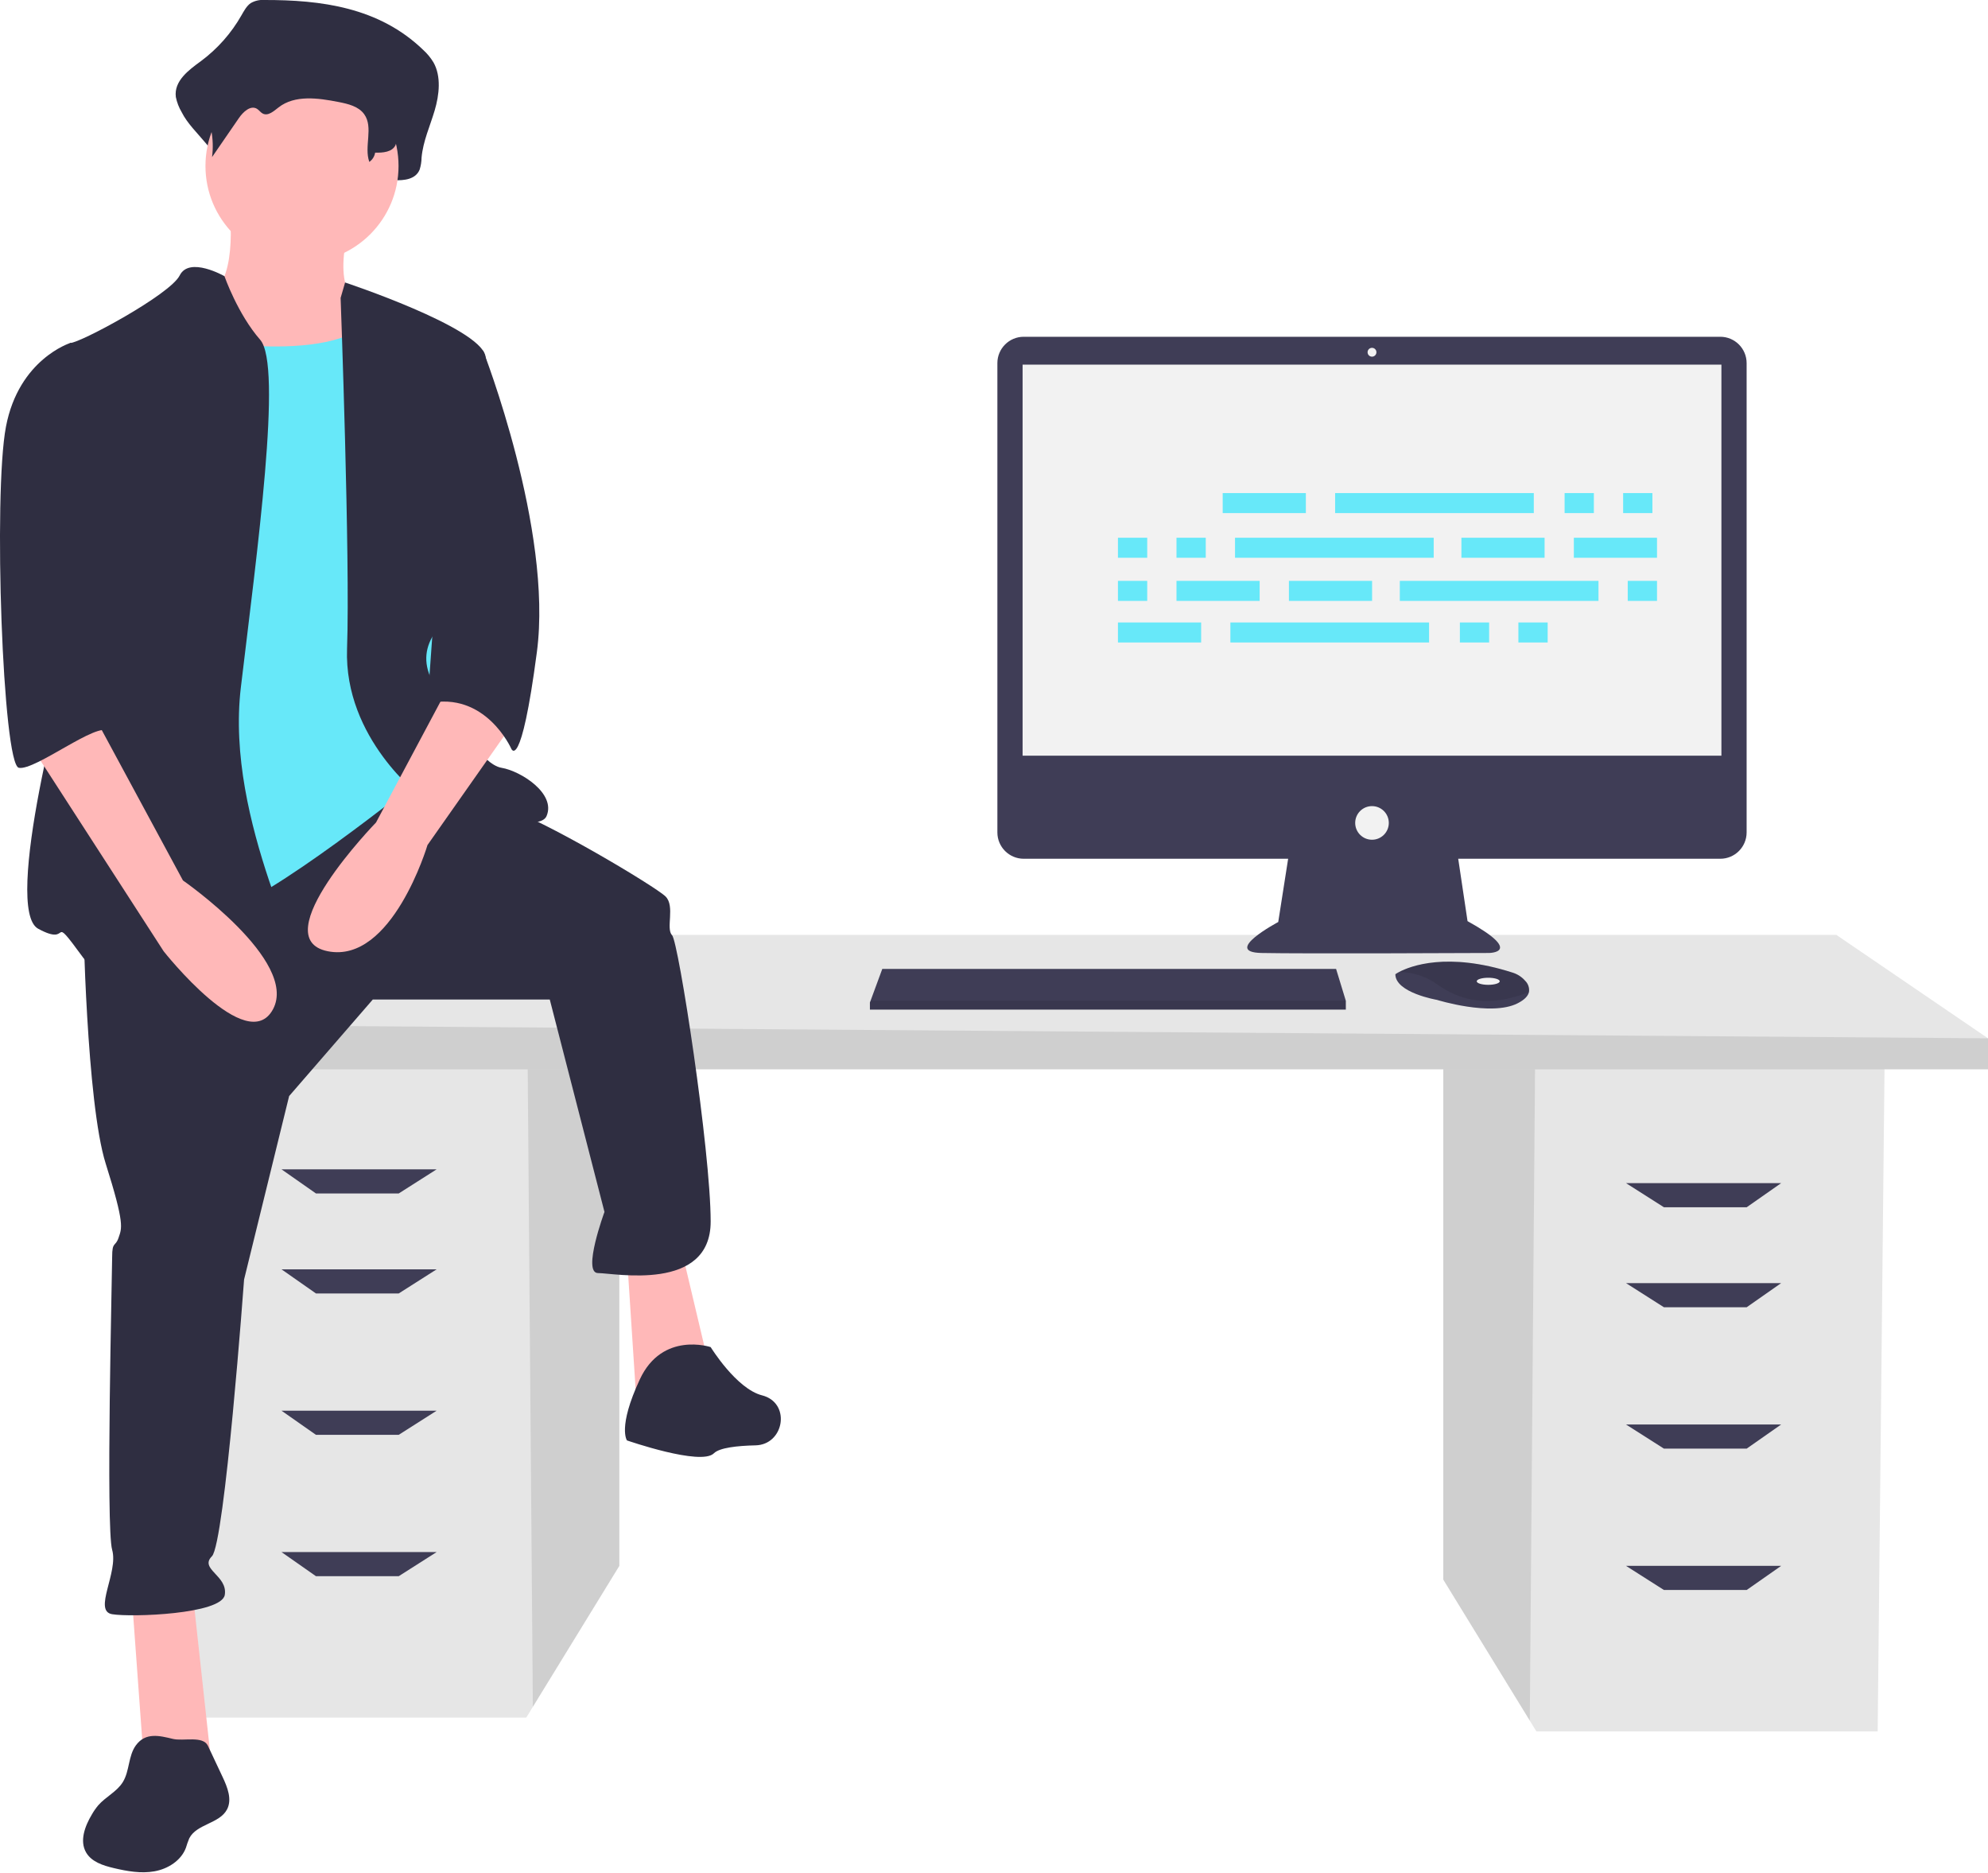
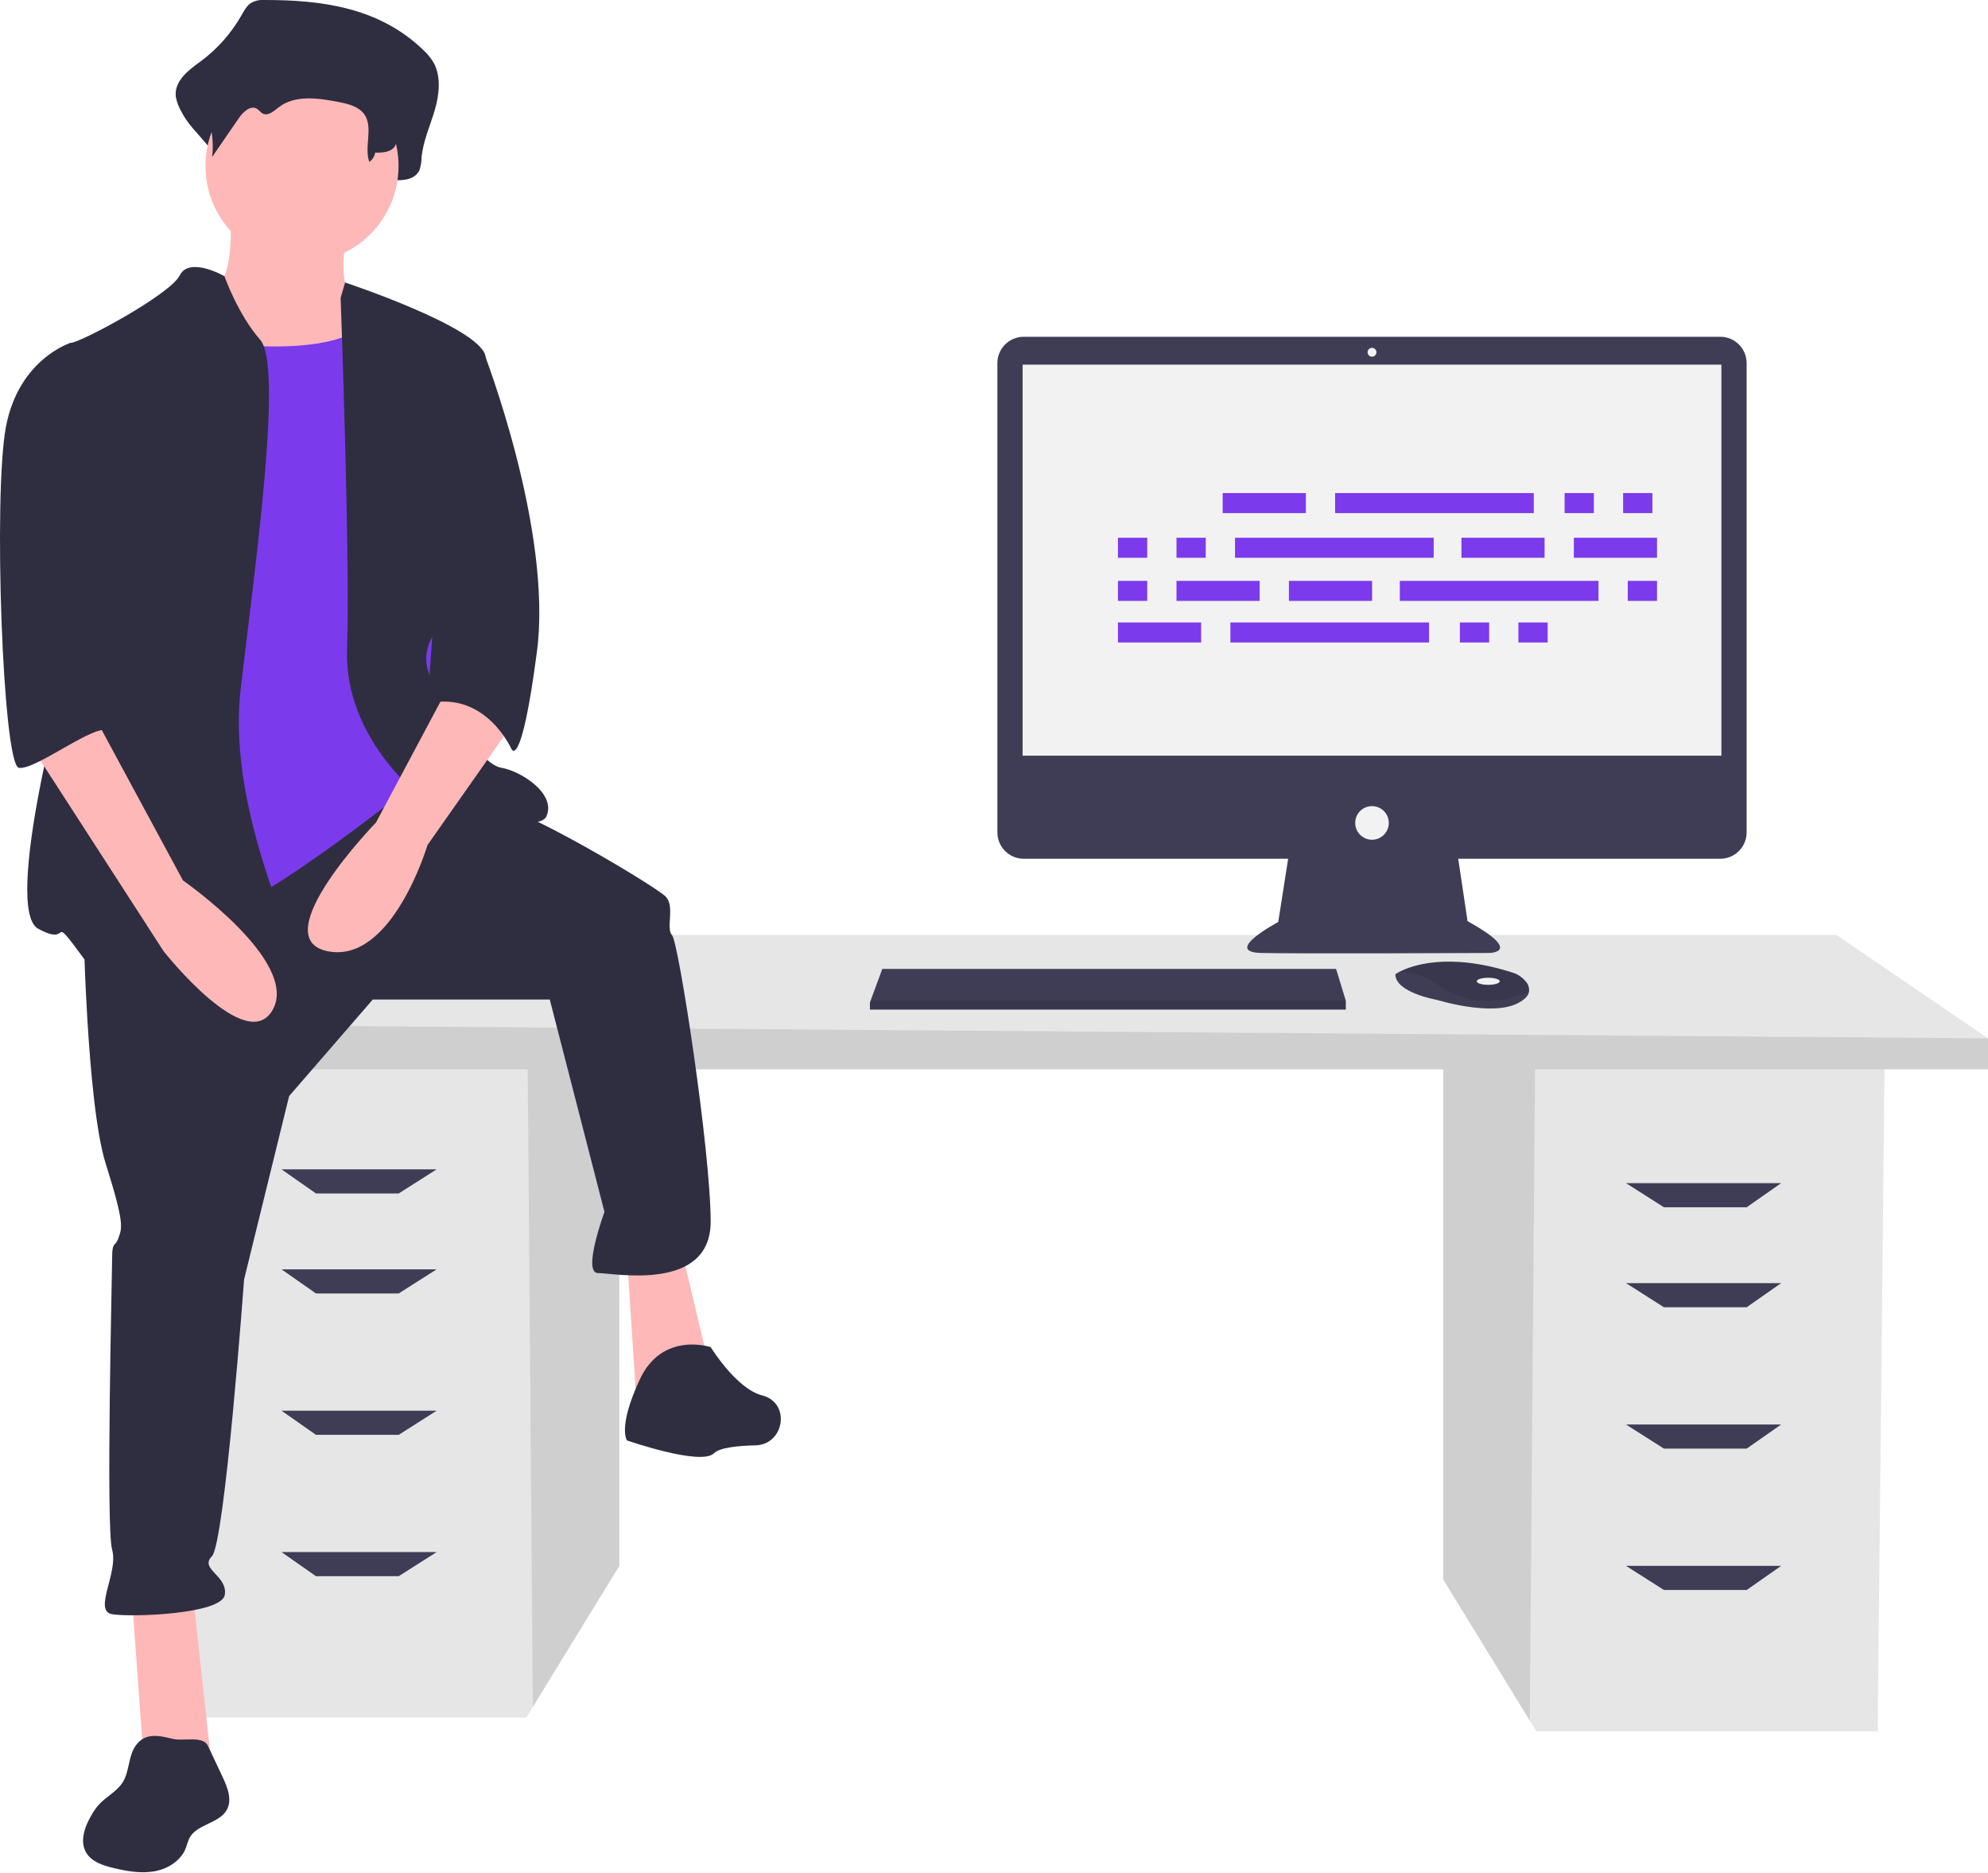
<svg xmlns="http://www.w3.org/2000/svg" data-name="Layer 1" width="711.188" height="669.683" viewBox="0 0 711.188 669.683" style="user-select: auto;">
  <polygon points="516.326 380.018 516.326 565.013 547.27 615.443 549.625 619.279 671.722 619.279 674.189 380.018 516.326 380.018" fill="#e6e6e6" style="user-select: auto;" />
  <polygon points="516.326 380.018 516.326 565.013 547.27 615.443 549.169 380.018 516.326 380.018" opacity="0.1" style="user-select: auto;" />
  <polygon points="221.566 375.084 221.566 560.08 190.622 610.51 188.267 614.345 66.17 614.345 63.703 375.084 221.566 375.084" fill="#e6e6e6" style="user-select: auto;" />
  <polygon points="221.566 375.084 221.566 560.08 190.622 610.51 188.723 375.084 221.566 375.084" opacity="0.1" style="user-select: auto;" />
  <polygon points="711.188 371.385 711.188 382.484 47.67 382.484 47.67 366.451 109.335 334.385 656.923 334.385 711.188 371.385" fill="#e6e6e6" style="user-select: auto;" />
  <polygon points="711.188 371.385 711.188 382.484 47.67 382.484 47.67 366.451 711.188 371.385" opacity="0.1" style="user-select: auto;" />
  <polygon points="142.635 426.883 113.035 426.883 100.702 418.25 156.201 418.25 142.635 426.883" fill="#3f3d56" style="user-select: auto;" />
  <polygon points="142.635 462.649 113.035 462.649 100.702 454.016 156.201 454.016 142.635 462.649" fill="#3f3d56" style="user-select: auto;" />
  <polygon points="142.635 513.215 113.035 513.215 100.702 504.581 156.201 504.581 142.635 513.215" fill="#3f3d56" style="user-select: auto;" />
  <polygon points="142.635 563.78 113.035 563.78 100.702 555.147 156.201 555.147 142.635 563.78" fill="#3f3d56" style="user-select: auto;" />
  <polygon points="595.257 431.816 624.857 431.816 637.19 423.183 581.691 423.183 595.257 431.816" fill="#3f3d56" style="user-select: auto;" />
  <polygon points="595.257 467.582 624.857 467.582 637.19 458.949 581.691 458.949 595.257 467.582" fill="#3f3d56" style="user-select: auto;" />
  <polygon points="595.257 518.148 624.857 518.148 637.19 509.515 581.691 509.515 595.257 518.148" fill="#3f3d56" style="user-select: auto;" />
  <polygon points="595.257 568.713 624.857 568.713 637.19 560.08 581.691 560.08 595.257 568.713" fill="#3f3d56" style="user-select: auto;" />
  <path d="M859.82,235.615H610.634a9.423,9.423,0,0,0-9.424,9.424V412.897a9.423,9.423,0,0,0,9.424,9.424h94.593l-3.544,22.626s-20.253,10.759-6.013,11.076,81.328,0,81.328,0,12.974,0-7.595-11.392l-3.334-22.31h93.75a9.423,9.423,0,0,0,9.424-9.424V245.039A9.423,9.423,0,0,0,859.82,235.615Z" transform="translate(-244.406 -115.1587)" fill="#3f3d56" style="user-select: auto;" />
  <rect x="365.823" y="130.424" width="249.996" height="139.871" fill="#f2f2f2" style="user-select: auto;" />
  <circle cx="490.821" cy="125.994" r="1.582" fill="#f2f2f2" style="user-select: auto;" />
  <circle cx="490.821" cy="294.346" r="6.013" fill="#f2f2f2" style="user-select: auto;" />
  <polygon points="481.452 357.952 481.452 361.117 311.202 361.117 311.202 358.585 311.436 357.952 315.632 346.56 477.971 346.56 481.452 357.952" fill="#3f3d56" style="user-select: auto;" />
  <path d="M791.376,470.013c-.31,1.326-1.481,2.725-4.127,4.047-9.493,4.747-28.797-1.266-28.797-1.266s-14.873-2.532-14.873-9.177a11.866,11.866,0,0,1,1.304-.775c3.991-2.112,17.225-7.322,40.691.221a9.786,9.786,0,0,1,4.46,2.923A4.667,4.667,0,0,1,791.376,470.013Z" transform="translate(-244.406 -115.1587)" fill="#3f3d56" style="user-select: auto;" />
  <path d="M791.376,470.013c-11.62,4.452-21.977,4.785-32.607-2.598a23.343,23.343,0,0,0-13.886-4.573c3.991-2.112,17.225-7.322,40.691.221a9.786,9.786,0,0,1,4.46,2.923A4.667,4.667,0,0,1,791.376,470.013Z" transform="translate(-244.406 -115.1587)" opacity="0.1" style="user-select: auto;" />
  <ellipse cx="532.4" cy="350.99" rx="4.114" ry="1.266" fill="#f2f2f2" style="user-select: auto;" />
  <polygon points="481.452 357.952 481.452 361.117 311.202 361.117 311.202 358.585 311.436 357.952 481.452 357.952" opacity="0.1" style="user-select: auto;" />
  <path d="M339.068,115.159a8.554,8.554,0,0,0-4.961,1.108c-1.476,1.011-2.406,2.782-3.356,4.429a52.986,52.986,0,0,1-14.434,16.305c-4.289,3.142-9.742,7.06-9.008,12.853a17.372,17.372,0,0,0,2.091,5.426c3.957,7.987,14.754,14.159,13.692,23.273,3.931-6.581-1.327-9.835,2.604-16.416,1.872-3.134,5.124-6.672,7.951-4.704.946.659,1.568,1.841,2.553,2.419,2.351,1.38,4.853-1.258,6.934-3.126,7.177-6.443,17.383-4.755,26.314-2.747,4.216.948,8.847,2.191,11.34,6.221,3.277,5.298-3.113,11.02-4.728,17.01a3.264,3.264,0,0,0,3.503,4.062c2.68-.264,5.854-.481,6.013-1.657,3.372.12,7.503-.262,8.947-3.772a14.762,14.762,0,0,0,.693-4.293c.53-5.897,3.033-11.277,4.691-16.89s2.379-12.191-.419-17.167a19.864,19.864,0,0,0-3.666-4.456C379.94,117.67,359.063,115.136,339.068,115.159Z" transform="translate(-244.406 -115.1587)" fill="#2f2e41" style="user-select: auto;" />
  <path d="M326.544,190.064s3.453,28.778-9.209,31.081,11.511,41.441,11.511,41.441l57.557,6.907-13.814-46.045s-9.209-3.453-3.453-26.476S326.544,190.064,326.544,190.064Z" transform="translate(-244.406 -115.1587)" fill="#ffb8b8" style="user-select: auto;" />
  <polygon points="47.028 569.318 51.633 632.631 75.806 632.631 68.9 569.318 47.028 569.318" fill="#ffb8b8" style="user-select: auto;" />
  <polygon points="224.303 449.6 227.756 502.552 254.233 491.041 243.872 447.298 224.303 449.6" fill="#ffb8b8" style="user-select: auto;" />
  <path d="M274.167,442.738s1.151,66.766,8.058,88.637,5.756,23.023,4.605,26.476-2.302,1.151-2.302,6.907-2.302,96.695,0,104.753-6.907,21.872,0,23.023,39.139,0,40.29-6.907-9.209-9.209-4.605-13.814,11.511-98.998,11.511-98.998l16.116-65.615,29.93-34.534H441.082l19.569,75.975s-8.058,21.872-2.302,21.872,40.29,6.907,40.29-18.418S487.127,451.947,484.825,449.645s1.151-10.36-2.302-13.814-43.743-27.627-58.708-32.232S387.857,393.515,387.857,393.515Z" transform="translate(-244.406 -115.1587)" fill="#2f2e41" style="user-select: auto;" />
  <path d="M498.639,596.991s-17.267-5.756-25.325,11.511-4.605,21.872-4.605,21.872,26.476,9.209,31.081,4.605c2.003-2.003,8.365-2.699,14.913-2.846,9.973-.224,12.626-14.333,3.207-17.619q-.421-.147-.853-.255C507.848,611.955,498.639,596.991,498.639,596.991Z" transform="translate(-244.406 -115.1587)" fill="#2f2e41" style="user-select: auto;" />
  <circle cx="108.038" cy="59.365" r="34.534" fill="#ffb8b8" style="user-select: auto;" />
-   <path d="M307.55,235.534s56.406,11.511,70.219-6.907,19.569,51.801,19.569,51.801l6.907,73.673-10.36,40.29s-54.103,43.743-71.37,47.197-43.743,5.756-43.743,5.756,8.058-127.776,8.058-130.078S307.55,235.534,307.55,235.534Z" transform="translate(-244.406 -115.1587)" fill="#67e8f9" style="user-select: auto;" />
+   <path d="M307.55,235.534s56.406,11.511,70.219-6.907,19.569,51.801,19.569,51.801l6.907,73.673-10.36,40.29s-54.103,43.743-71.37,47.197-43.743,5.756-43.743,5.756,8.058-127.776,8.058-130.078S307.55,235.534,307.55,235.534Z" transform="translate(-244.406 -115.1587)" fill="#7c3aed" style="user-select: auto;" />
  <path d="M324.704,213.945s-12.55-7.189-16.003-.282S273.016,237.836,269.562,237.836s6.907,95.544,2.302,107.056S245.389,440.436,258.051,447.343s3.453-6.907,16.116,10.36,74.824,17.267,78.277,10.36-27.627-58.708-21.872-107.056,14.965-115.114,6.907-124.323S324.704,213.945,324.704,213.945Z" transform="translate(-244.406 -115.1587)" fill="#2f2e41" style="user-select: auto;" />
  <path d="M366.258,221.72l1.603-5.518s47.895,15.878,50.198,26.238,1.151,82.882-6.907,88.637-19.569,14.965-11.511,28.778,17.267,28.778,24.174,29.93,19.569,9.209,16.116,17.267-44.894-6.907-44.894-6.907-27.627-20.72-26.476-52.952S366.258,221.72,366.258,221.72Z" transform="translate(-244.406 -115.1587)" fill="#2f2e41" style="user-select: auto;" />
  <path d="M406.548,357.554l-27.627,51.801s-40.29,41.441-17.267,46.045,35.685-37.987,35.685-37.987l29.93-42.592Z" transform="translate(-244.406 -115.1587)" fill="#ffb8b8" style="user-select: auto;" />
  <path d="M340.75,124.195a7.838,7.838,0,0,0-4.039.783,9.413,9.413,0,0,0-2.732,3.131,39.773,39.773,0,0,1-11.75,11.524c-3.491,2.221-7.93,4.99-7.333,9.084a11.359,11.359,0,0,0,1.702,3.835,30.163,30.163,0,0,1,3.665,18.801l9.6-13.954c1.524-2.215,4.171-4.715,6.472-3.324.77.466,1.276,1.301,2.078,1.71,1.914.975,3.95-.889,5.644-2.21,5.842-4.554,14.15-3.361,21.421-1.942,3.432.67,7.202,1.549,9.231,4.397,3.372,4.733-.149,11.572,1.819,17.04a5.023,5.023,0,0,0,2.079-3.317c2.745.085,6.107-.185,7.283-2.666a9.188,9.188,0,0,0,.564-3.034c.432-4.168,2.469-7.971,3.819-11.938s1.937-8.616-.341-12.133a14.681,14.681,0,0,0-2.984-3.149C374.022,125.97,357.027,124.178,340.75,124.195Z" transform="translate(-244.406 -115.1587)" fill="#2f2e41" style="user-select: auto;" />
  <path d="M406.548,237.836l10.725,2.847s24.96,63.919,19.204,107.662-9.209,34.534-9.209,34.534-9.209-20.72-29.93-16.116Z" transform="translate(-244.406 -115.1587)" fill="#2f2e41" style="user-select: auto;" />
  <path d="M293.029,739.422c-2.776,3.772-2.219,9.165-4.678,13.151-2.131,3.455-6.148,5.267-8.814,8.329a22.326,22.326,0,0,0-2.266,3.26c-2.473,4.143-4.483,9.452-2.048,13.616,1.959,3.35,6.078,4.66,9.855,5.552,4.774,1.128,9.734,2.031,14.564,1.169s9.549-3.819,11.271-8.412a32.5,32.5,0,0,1,1.205-3.401c2.617-5.153,10.827-5.209,13.506-10.33,1.875-3.584.151-7.916-1.571-11.576l-5.261-11.177c-1.746-3.709-8.824-1.576-12.513-2.465C301.465,735.978,296.491,734.701,293.029,739.422Z" transform="translate(-244.406 -115.1587)" fill="#2f2e41" style="user-select: auto;" />
  <path d="M254.598,380.577l48.348,74.824s29.93,37.987,39.139,20.72-32.232-46.045-32.232-46.045L278.772,372.519Z" transform="translate(-244.406 -115.1587)" fill="#ffb8b8" style="user-select: auto;" />
  <path d="M278.772,240.138,269.562,237.836s-18.418,5.756-23.023,29.93-1.151,120.869,4.605,122.02,28.427-16.837,32.056-13.023-7.882-15.756-4.429-26.116S278.772,240.138,278.772,240.138Z" transform="translate(-244.406 -115.1587)" fill="#2f2e41" style="user-select: auto;" />
  <g id="f3c2397c-d780-4cc6-97d8-1503d8277a2c" data-name="Group 13" style="user-select: auto;">
-     <rect id="ad41612f-86f7-46b2-a964-3a5da7bcf3cf" data-name="Rectangle 55" x="437.407" y="176.363" width="29.752" height="7.163" fill="#67e8f9" style="user-select: auto;" />
-     <rect id="b9a0b375-cc2a-4c59-8850-661af54e4f62" data-name="Rectangle 56" x="559.722" y="176.363" width="10.468" height="7.163" fill="#67e8f9" style="user-select: auto;" />
-     <rect id="e174c2ab-9bc5-41ec-b37c-b06fbf8a9878" data-name="Rectangle 57" x="580.659" y="176.363" width="10.468" height="7.163" fill="#67e8f9" style="user-select: auto;" />
-     <rect id="ba2479ac-4c7d-43b4-a028-73b1e20e4002" data-name="Rectangle 58" x="477.628" y="176.363" width="71.075" height="7.163" fill="#67e8f9" style="user-select: auto;" />
-     <rect id="ac60ef86-00f2-480b-8171-28b6fdfc1958" data-name="Rectangle 59" x="399.941" y="222.644" width="29.752" height="7.163" fill="#67e8f9" style="user-select: auto;" />
-     <rect id="b3d8298d-cd65-487a-8b19-4cee946356e7" data-name="Rectangle 60" x="522.256" y="222.644" width="10.468" height="7.163" fill="#67e8f9" style="user-select: auto;" />
-     <rect id="ed27f15f-f0c4-4569-8330-a6688f8e356c" data-name="Rectangle 61" x="543.193" y="222.644" width="10.468" height="7.163" fill="#67e8f9" style="user-select: auto;" />
-     <rect id="f685c005-adaf-4d60-acda-005b037d82a6" data-name="Rectangle 62" x="440.162" y="222.644" width="71.075" height="7.163" fill="#67e8f9" style="user-select: auto;" />
-     <rect id="eca7c7fc-83f8-48ca-a588-6606db47af3f" data-name="Rectangle 63" x="522.807" y="192.341" width="29.752" height="7.163" fill="#67e8f9" style="user-select: auto;" />
-     <rect id="a71b5b2f-f8b9-481d-a301-5e3357e5fe42" data-name="Rectangle 64" x="563.028" y="192.341" width="29.752" height="7.163" fill="#67e8f9" style="user-select: auto;" />
-     <rect id="abb3a25a-f854-41fc-8391-e6ad9fbe2417" data-name="Rectangle 66" x="399.941" y="192.341" width="10.468" height="7.163" fill="#67e8f9" style="user-select: auto;" />
-     <rect id="add2b425-b775-4eb5-9c25-8c4c14f957c9" data-name="Rectangle 67" x="420.878" y="192.341" width="10.468" height="7.163" fill="#67e8f9" style="user-select: auto;" />
-     <rect id="b7159612-3b84-4b0b-a885-612eaab04c06" data-name="Rectangle 68" x="441.815" y="192.341" width="71.075" height="7.163" fill="#67e8f9" style="user-select: auto;" />
-     <rect id="edfc7301-4de5-47dc-80e2-1ae2da982d6d" data-name="Rectangle 69" x="461.099" y="207.768" width="29.752" height="7.163" fill="#67e8f9" style="user-select: auto;" />
-     <rect id="e1009f91-6275-4375-80fa-0d778e331fdc" data-name="Rectangle 70" x="420.878" y="207.768" width="29.752" height="7.163" fill="#67e8f9" style="user-select: auto;" />
-     <rect id="a060fb9f-1f1a-4862-9a69-16dd49199e18" data-name="Rectangle 71" x="399.941" y="207.768" width="10.468" height="7.163" fill="#67e8f9" style="user-select: auto;" />
-     <rect id="b6754d5f-104f-449c-b9a9-cf9ac82bf5fe" data-name="Rectangle 73" x="582.312" y="207.768" width="10.468" height="7.163" fill="#67e8f9" style="user-select: auto;" />
-     <rect id="e6ed1ccd-2cfd-450f-a339-07df3a1ee6bb" data-name="Rectangle 74" x="500.768" y="207.768" width="71.075" height="7.163" fill="#67e8f9" style="user-select: auto;" />
+     <rect id="ad41612f-86f7-46b2-a964-3a5da7bcf3cf" data-name="Rectangle 55" x="437.407" y="176.363" width="29.752" height="7.163" fill="#7c3aed" style="user-select: auto;" />
+     <rect id="b9a0b375-cc2a-4c59-8850-661af54e4f62" data-name="Rectangle 56" x="559.722" y="176.363" width="10.468" height="7.163" fill="#7c3aed" style="user-select: auto;" />
+     <rect id="e174c2ab-9bc5-41ec-b37c-b06fbf8a9878" data-name="Rectangle 57" x="580.659" y="176.363" width="10.468" height="7.163" fill="#7c3aed" style="user-select: auto;" />
+     <rect id="ba2479ac-4c7d-43b4-a028-73b1e20e4002" data-name="Rectangle 58" x="477.628" y="176.363" width="71.075" height="7.163" fill="#7c3aed" style="user-select: auto;" />
+     <rect id="ac60ef86-00f2-480b-8171-28b6fdfc1958" data-name="Rectangle 59" x="399.941" y="222.644" width="29.752" height="7.163" fill="#7c3aed" style="user-select: auto;" />
+     <rect id="b3d8298d-cd65-487a-8b19-4cee946356e7" data-name="Rectangle 60" x="522.256" y="222.644" width="10.468" height="7.163" fill="#7c3aed" style="user-select: auto;" />
+     <rect id="ed27f15f-f0c4-4569-8330-a6688f8e356c" data-name="Rectangle 61" x="543.193" y="222.644" width="10.468" height="7.163" fill="#7c3aed" style="user-select: auto;" />
+     <rect id="f685c005-adaf-4d60-acda-005b037d82a6" data-name="Rectangle 62" x="440.162" y="222.644" width="71.075" height="7.163" fill="#7c3aed" style="user-select: auto;" />
+     <rect id="eca7c7fc-83f8-48ca-a588-6606db47af3f" data-name="Rectangle 63" x="522.807" y="192.341" width="29.752" height="7.163" fill="#7c3aed" style="user-select: auto;" />
+     <rect id="a71b5b2f-f8b9-481d-a301-5e3357e5fe42" data-name="Rectangle 64" x="563.028" y="192.341" width="29.752" height="7.163" fill="#7c3aed" style="user-select: auto;" />
+     <rect id="abb3a25a-f854-41fc-8391-e6ad9fbe2417" data-name="Rectangle 66" x="399.941" y="192.341" width="10.468" height="7.163" fill="#7c3aed" style="user-select: auto;" />
+     <rect id="add2b425-b775-4eb5-9c25-8c4c14f957c9" data-name="Rectangle 67" x="420.878" y="192.341" width="10.468" height="7.163" fill="#7c3aed" style="user-select: auto;" />
+     <rect id="b7159612-3b84-4b0b-a885-612eaab04c06" data-name="Rectangle 68" x="441.815" y="192.341" width="71.075" height="7.163" fill="#7c3aed" style="user-select: auto;" />
+     <rect id="edfc7301-4de5-47dc-80e2-1ae2da982d6d" data-name="Rectangle 69" x="461.099" y="207.768" width="29.752" height="7.163" fill="#7c3aed" style="user-select: auto;" />
+     <rect id="e1009f91-6275-4375-80fa-0d778e331fdc" data-name="Rectangle 70" x="420.878" y="207.768" width="29.752" height="7.163" fill="#7c3aed" style="user-select: auto;" />
+     <rect id="a060fb9f-1f1a-4862-9a69-16dd49199e18" data-name="Rectangle 71" x="399.941" y="207.768" width="10.468" height="7.163" fill="#7c3aed" style="user-select: auto;" />
+     <rect id="b6754d5f-104f-449c-b9a9-cf9ac82bf5fe" data-name="Rectangle 73" x="582.312" y="207.768" width="10.468" height="7.163" fill="#7c3aed" style="user-select: auto;" />
+     <rect id="e6ed1ccd-2cfd-450f-a339-07df3a1ee6bb" data-name="Rectangle 74" x="500.768" y="207.768" width="71.075" height="7.163" fill="#7c3aed" style="user-select: auto;" />
  </g>
</svg>
